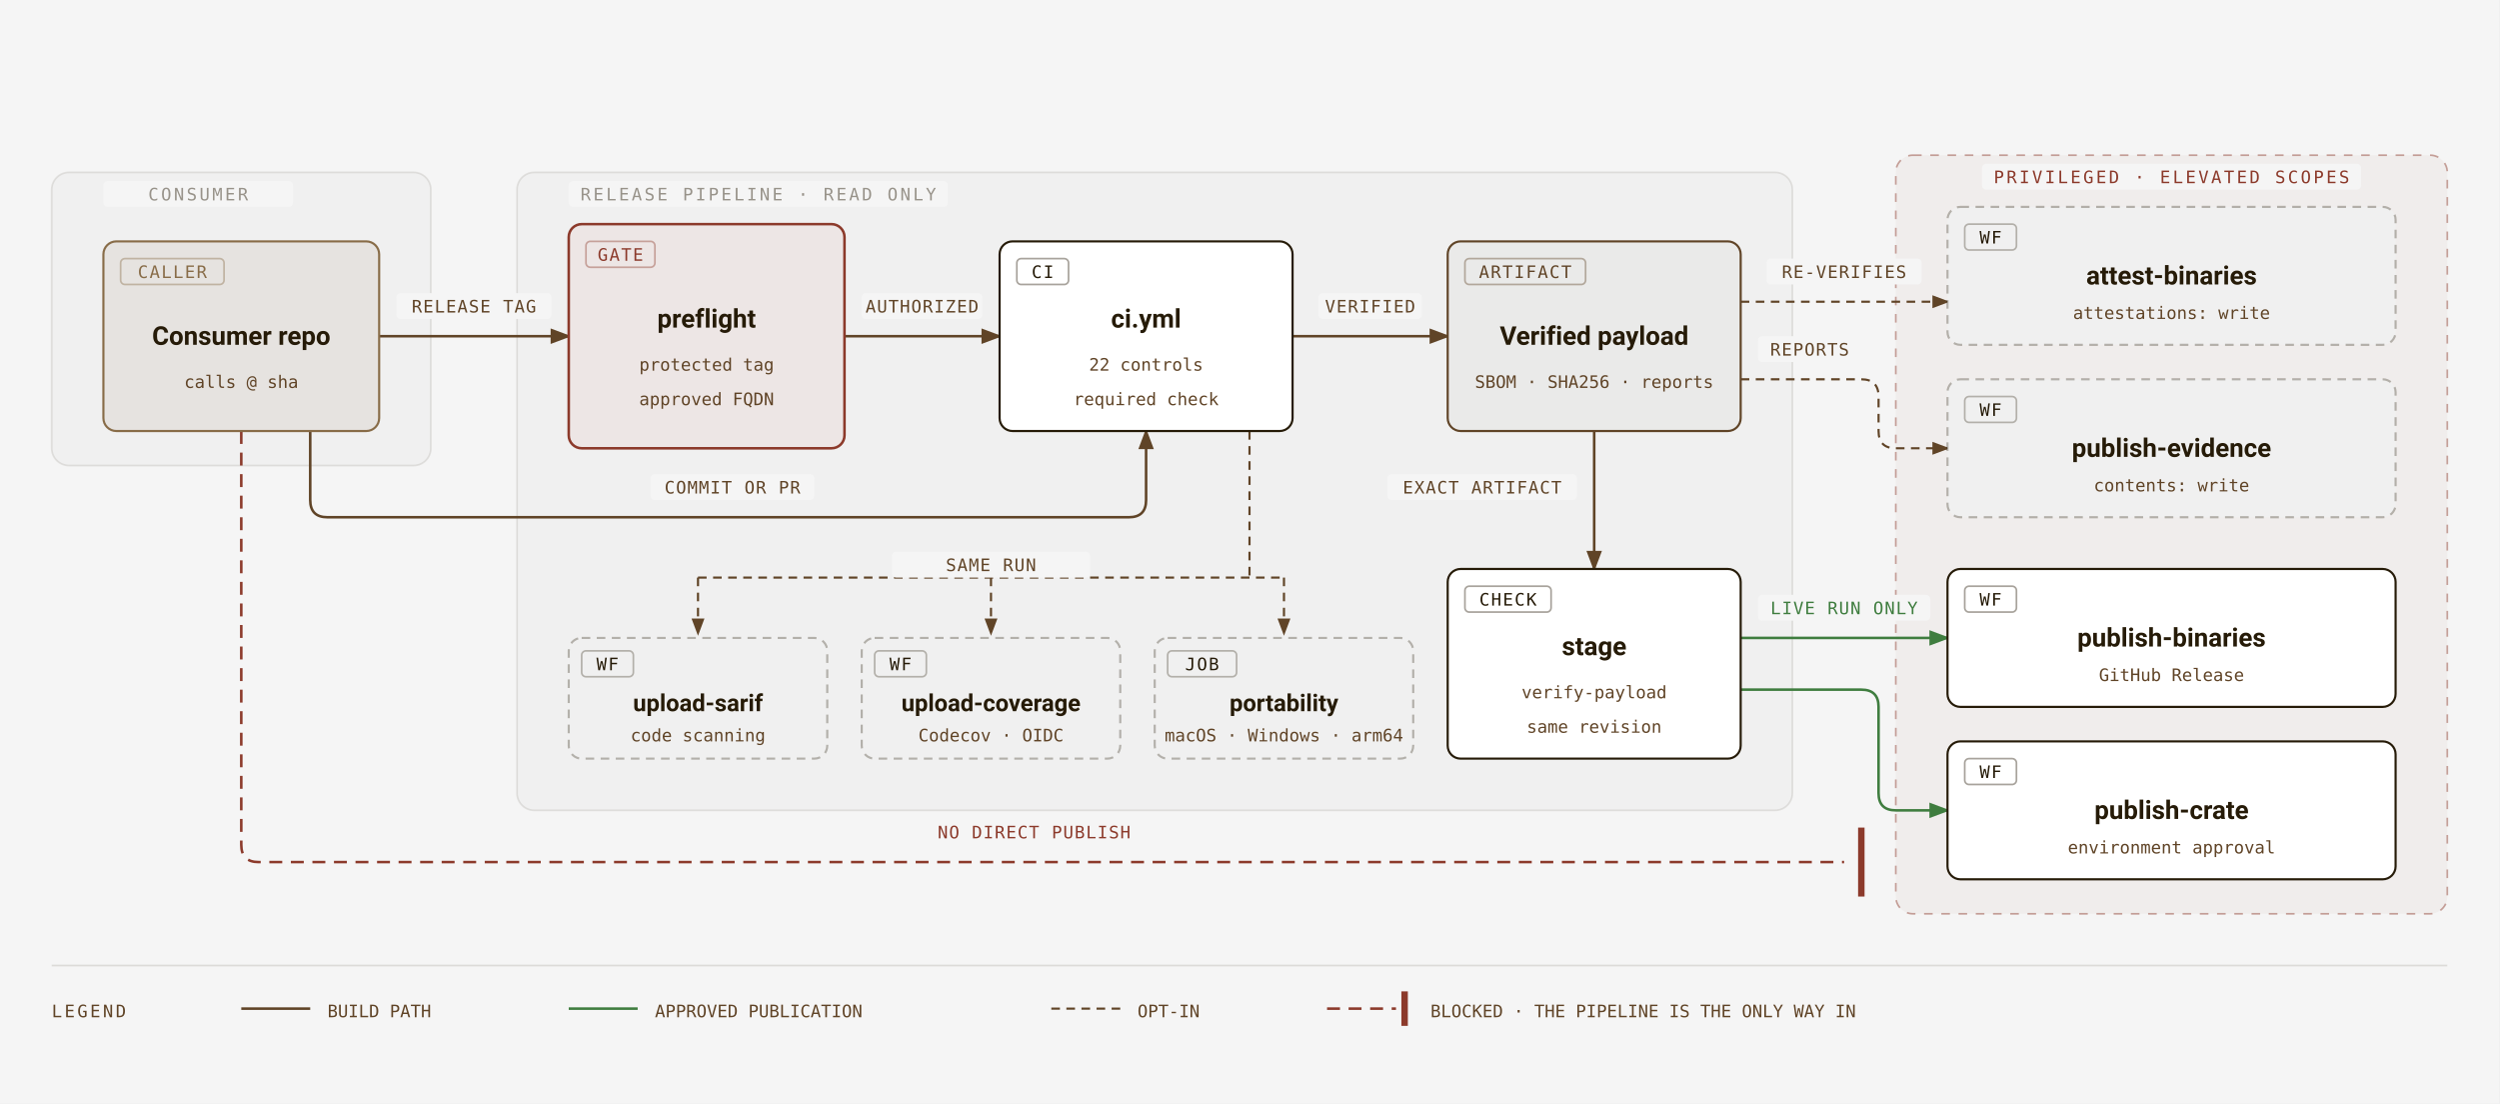
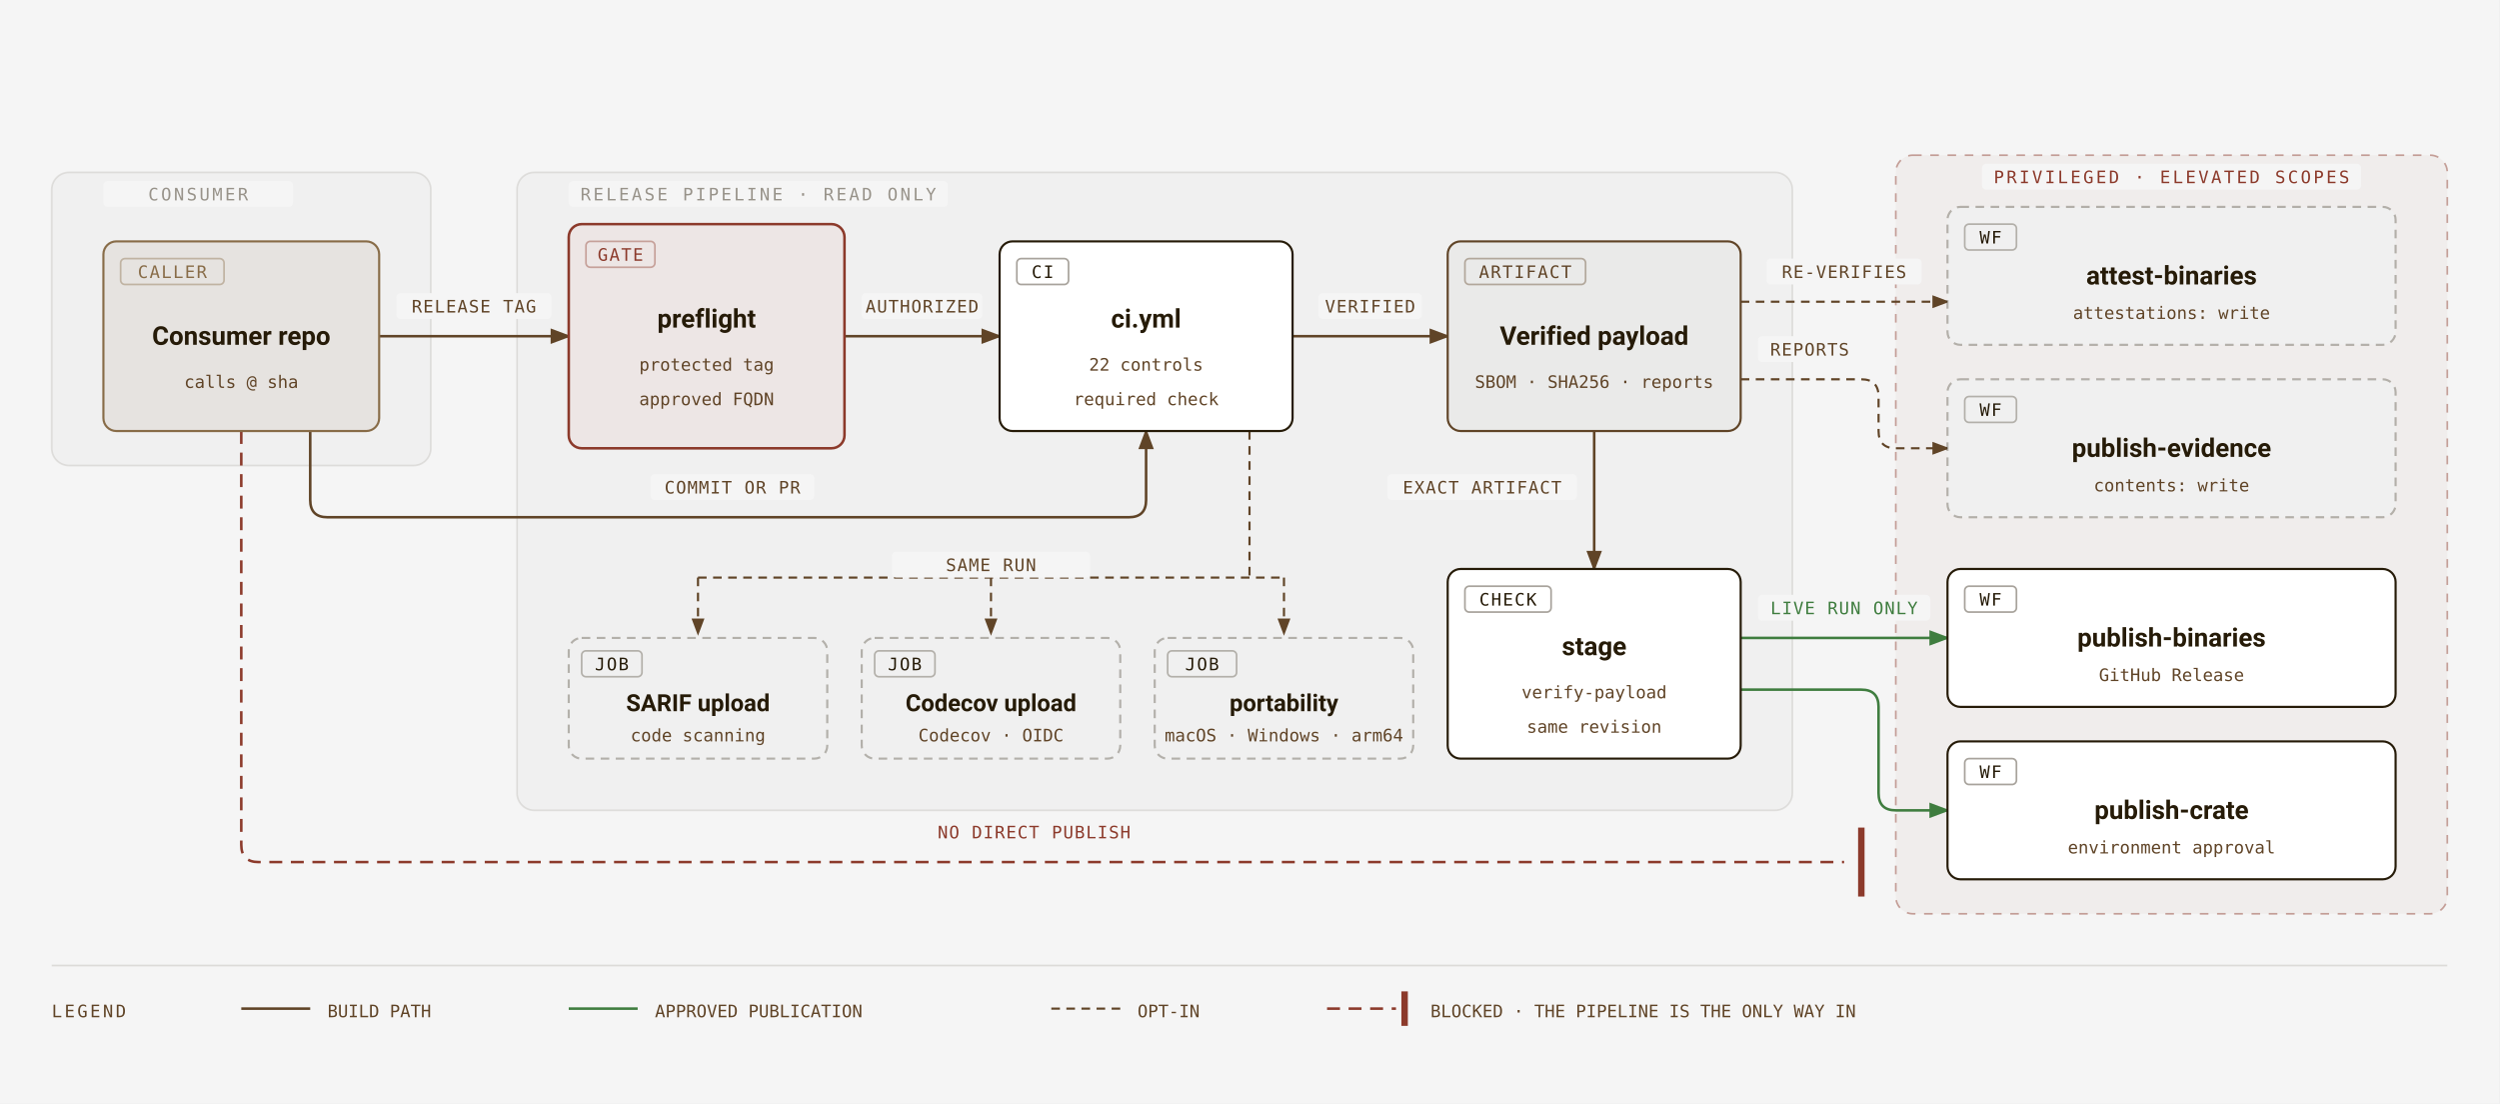
<svg xmlns="http://www.w3.org/2000/svg" viewBox="0 0 1160 512" width="1160" height="512" role="img" aria-labelledby="how-it-works-title how-it-works-desc">
  <defs>
    <marker id="hiw-arrow" markerWidth="8" markerHeight="6" refX="7" refY="3" orient="auto">
      <polygon points="0 0, 8 3, 0 6" fill="#604427" />
    </marker>
    <marker id="hiw-arrow-accent" markerWidth="8" markerHeight="6" refX="7" refY="3" orient="auto">
      <polygon points="0 0, 8 3, 0 6" fill="#8c3a2b" />
    </marker>
    <marker id="hiw-arrow-link" markerWidth="8" markerHeight="6" refX="7" refY="3" orient="auto">
      <polygon points="0 0, 8 3, 0 6" fill="#3f7d3f" />
    </marker>
  </defs>
  <rect width="100%" height="100%" fill="#f5f5f5" />
  <rect x="24" y="80" width="176" height="136" rx="8" fill="rgba(38,27,8,0.02)" stroke="rgba(38,27,8,0.10)" stroke-width="0.8" />
  <rect x="48" y="84" width="88" height="12" rx="2" fill="#f5f5f5" />
  <text x="92" y="93" fill="rgba(38,27,8,0.45)" font-size="8" font-family="ui-monospace, SFMono-Regular, Menlo, Consolas, monospace" text-anchor="middle" letter-spacing="0.14em">CONSUMER</text>
  <rect x="240" y="80" width="592" height="296" rx="8" fill="rgba(38,27,8,0.02)" stroke="rgba(38,27,8,0.10)" stroke-width="0.8" />
  <rect x="264" y="84" width="176" height="12" rx="2" fill="#f5f5f5" />
  <text x="352" y="93" fill="rgba(38,27,8,0.45)" font-size="8" font-family="ui-monospace, SFMono-Regular, Menlo, Consolas, monospace" text-anchor="middle" letter-spacing="0.14em">RELEASE PIPELINE · READ ONLY</text>
  <rect x="880" y="72" width="256" height="352" rx="8" fill="rgba(140,58,43,0.04)" stroke="rgba(140,58,43,0.45)" stroke-width="0.8" stroke-dasharray="4,4" />
  <rect x="920" y="76" width="176" height="12" rx="2" fill="#f5f5f5" />
  <text x="1008" y="85" fill="#8c3a2b" font-size="8" font-family="ui-monospace, SFMono-Regular, Menlo, Consolas, monospace" text-anchor="middle" letter-spacing="0.14em">PRIVILEGED · ELEVATED SCOPES</text>
  <line x1="176" y1="156" x2="264" y2="156" stroke="#604427" stroke-width="1.2" marker-end="url(#hiw-arrow)" />
  <rect x="184" y="136" width="72" height="12" rx="2" fill="#f5f5f5" />
  <text x="220" y="145" fill="#604427" font-size="8" font-family="ui-monospace, SFMono-Regular, Menlo, Consolas, monospace" text-anchor="middle" letter-spacing="0.06em">RELEASE TAG</text>
  <line x1="392" y1="156" x2="464" y2="156" stroke="#604427" stroke-width="1.2" marker-end="url(#hiw-arrow)" />
  <rect x="400" y="136" width="56" height="12" rx="2" fill="#f5f5f5" />
  <text x="428" y="145" fill="#604427" font-size="8" font-family="ui-monospace, SFMono-Regular, Menlo, Consolas, monospace" text-anchor="middle" letter-spacing="0.06em">AUTHORIZED</text>
  <line x1="600" y1="156" x2="672" y2="156" stroke="#604427" stroke-width="1.2" marker-end="url(#hiw-arrow)" />
  <rect x="612" y="136" width="48" height="12" rx="2" fill="#f5f5f5" />
  <text x="636" y="145" fill="#604427" font-size="8" font-family="ui-monospace, SFMono-Regular, Menlo, Consolas, monospace" text-anchor="middle" letter-spacing="0.06em">VERIFIED</text>
  <line x1="740" y1="200" x2="740" y2="264" stroke="#604427" stroke-width="1.2" marker-end="url(#hiw-arrow)" />
  <rect x="644" y="220" width="88" height="12" rx="2" fill="#f5f5f5" />
  <text x="688" y="229" fill="#604427" font-size="8" font-family="ui-monospace, SFMono-Regular, Menlo, Consolas, monospace" text-anchor="middle" letter-spacing="0.06em">EXACT ARTIFACT</text>
  <line x1="808" y1="296" x2="904" y2="296" stroke="#3f7d3f" stroke-width="1.2" marker-end="url(#hiw-arrow-link)" />
  <rect x="816" y="276" width="80" height="12" rx="2" fill="#f5f5f5" />
  <text x="856" y="285" fill="#3f7d3f" font-size="8" font-family="ui-monospace, SFMono-Regular, Menlo, Consolas, monospace" text-anchor="middle" letter-spacing="0.06em">LIVE RUN ONLY</text>
  <path d="M 808,320 H 864 Q 872,320 872,328 V 368 Q 872,376 880,376 H 904" fill="none" stroke="#3f7d3f" stroke-width="1.2" marker-end="url(#hiw-arrow-link)" />
  <line x1="808" y1="140" x2="904" y2="140" stroke="#604427" stroke-width="1" stroke-dasharray="4,3" marker-end="url(#hiw-arrow)" />
  <rect x="820" y="120" width="72" height="12" rx="2" fill="#f5f5f5" />
  <text x="856" y="129" fill="#604427" font-size="8" font-family="ui-monospace, SFMono-Regular, Menlo, Consolas, monospace" text-anchor="middle" letter-spacing="0.06em">RE-VERIFIES</text>
  <path d="M 808,176 H 864 Q 872,176 872,184 V 200 Q 872,208 880,208 H 904" fill="none" stroke="#604427" stroke-width="1" stroke-dasharray="4,3" marker-end="url(#hiw-arrow)" />
  <rect x="816" y="156" width="48" height="12" rx="2" fill="#f5f5f5" />
  <text x="840" y="165" fill="#604427" font-size="8" font-family="ui-monospace, SFMono-Regular, Menlo, Consolas, monospace" text-anchor="middle" letter-spacing="0.06em">REPORTS</text>
  <path d="M 144,200 V 232 Q 144,240 152,240 H 524 Q 532,240 532,232 V 200" fill="none" stroke="#604427" stroke-width="1.2" marker-end="url(#hiw-arrow)" />
  <rect x="302" y="220" width="76" height="12" rx="2" fill="#f5f5f5" />
  <text x="340" y="229" fill="#604427" font-size="8" font-family="ui-monospace, SFMono-Regular, Menlo, Consolas, monospace" text-anchor="middle" letter-spacing="0.06em">COMMIT OR PR</text>
  <path d="M 580,200 V 268" fill="none" stroke="#604427" stroke-width="1" stroke-dasharray="4,3" />
  <line x1="324" y1="268" x2="596" y2="268" stroke="#604427" stroke-width="1" stroke-dasharray="4,3" />
  <line x1="324" y1="268" x2="324" y2="294" stroke="#604427" stroke-width="1" stroke-dasharray="4,3" marker-end="url(#hiw-arrow)" />
  <line x1="460" y1="268" x2="460" y2="294" stroke="#604427" stroke-width="1" stroke-dasharray="4,3" marker-end="url(#hiw-arrow)" />
  <line x1="596" y1="268" x2="596" y2="294" stroke="#604427" stroke-width="1" stroke-dasharray="4,3" marker-end="url(#hiw-arrow)" />
  <rect x="414" y="256" width="92" height="12" rx="2" fill="#f5f5f5" />
  <text x="460" y="265" fill="#604427" font-size="8" font-family="ui-monospace, SFMono-Regular, Menlo, Consolas, monospace" text-anchor="middle" letter-spacing="0.06em">SAME RUN</text>
  <path d="M 112,200 V 392 Q 112,400 120,400 H 856" fill="none" stroke="#8c3a2b" stroke-width="1.2" stroke-dasharray="6,4" />
  <line x1="864" y1="384" x2="864" y2="416" stroke="#8c3a2b" stroke-width="3" />
  <rect x="428" y="380" width="104" height="12" rx="2" fill="#f5f5f5" />
  <text x="480" y="389" fill="#8c3a2b" font-size="8" font-family="ui-monospace, SFMono-Regular, Menlo, Consolas, monospace" text-anchor="middle" letter-spacing="0.06em">NO DIRECT PUBLISH</text>
  <rect x="48" y="112" width="128" height="88" rx="6" fill="#f5f5f5" />
  <rect x="48" y="112" width="128" height="88" rx="6" fill="rgba(96,68,39,0.10)" stroke="#886c48" stroke-width="1" />
  <rect x="56" y="120" width="48" height="12" rx="2" fill="transparent" stroke="rgba(136,108,72,0.40)" stroke-width="0.8" />
  <text x="80" y="129" fill="#886c48" font-size="8" font-family="ui-monospace, SFMono-Regular, Menlo, Consolas, monospace" text-anchor="middle" letter-spacing="0.08em">CALLER</text>
  <text x="112" y="160" fill="#261b08" font-size="12" font-weight="600" font-family="ui-sans-serif, -apple-system, 'Segoe UI', Roboto, Helvetica, Arial, sans-serif" text-anchor="middle">Consumer repo</text>
  <text x="112" y="180" fill="#604427" font-size="8" font-family="ui-monospace, SFMono-Regular, Menlo, Consolas, monospace" text-anchor="middle">calls @ sha</text>
  <rect x="264" y="104" width="128" height="104" rx="6" fill="#f5f5f5" />
  <rect x="264" y="104" width="128" height="104" rx="6" fill="rgba(140,58,43,0.08)" stroke="#8c3a2b" stroke-width="1.2" />
  <rect x="272" y="112" width="32" height="12" rx="2" fill="transparent" stroke="rgba(140,58,43,0.40)" stroke-width="0.8" />
  <text x="288" y="121" fill="#8c3a2b" font-size="8" font-family="ui-monospace, SFMono-Regular, Menlo, Consolas, monospace" text-anchor="middle" letter-spacing="0.08em">GATE</text>
  <text x="328" y="152" fill="#261b08" font-size="12" font-weight="600" font-family="ui-sans-serif, -apple-system, 'Segoe UI', Roboto, Helvetica, Arial, sans-serif" text-anchor="middle">preflight</text>
  <text x="328" y="172" fill="#604427" font-size="8" font-family="ui-monospace, SFMono-Regular, Menlo, Consolas, monospace" text-anchor="middle">protected tag</text>
  <text x="328" y="188" fill="#604427" font-size="8" font-family="ui-monospace, SFMono-Regular, Menlo, Consolas, monospace" text-anchor="middle">approved FQDN</text>
  <rect x="464" y="112" width="136" height="88" rx="6" fill="#f5f5f5" />
  <rect x="464" y="112" width="136" height="88" rx="6" fill="#ffffff" stroke="#261b08" stroke-width="1" />
  <rect x="472" y="120" width="24" height="12" rx="2" fill="transparent" stroke="rgba(38,27,8,0.40)" stroke-width="0.8" />
  <text x="484" y="129" fill="#261b08" font-size="8" font-family="ui-monospace, SFMono-Regular, Menlo, Consolas, monospace" text-anchor="middle" letter-spacing="0.08em">CI</text>
  <text x="532" y="152" fill="#261b08" font-size="12" font-weight="600" font-family="ui-sans-serif, -apple-system, 'Segoe UI', Roboto, Helvetica, Arial, sans-serif" text-anchor="middle">ci.yml</text>
  <text x="532" y="172" fill="#604427" font-size="8" font-family="ui-monospace, SFMono-Regular, Menlo, Consolas, monospace" text-anchor="middle">22 controls</text>
  <text x="532" y="188" fill="#604427" font-size="8" font-family="ui-monospace, SFMono-Regular, Menlo, Consolas, monospace" text-anchor="middle">required check</text>
  <rect x="672" y="112" width="136" height="88" rx="6" fill="#f5f5f5" />
  <rect x="672" y="112" width="136" height="88" rx="6" fill="rgba(38,27,8,0.05)" stroke="#604427" stroke-width="1" />
  <rect x="680" y="120" width="56" height="12" rx="2" fill="transparent" stroke="rgba(96,68,39,0.40)" stroke-width="0.8" />
  <text x="708" y="129" fill="#604427" font-size="8" font-family="ui-monospace, SFMono-Regular, Menlo, Consolas, monospace" text-anchor="middle" letter-spacing="0.08em">ARTIFACT</text>
  <text x="740" y="160" fill="#261b08" font-size="12" font-weight="600" font-family="ui-sans-serif, -apple-system, 'Segoe UI', Roboto, Helvetica, Arial, sans-serif" text-anchor="middle">Verified payload</text>
  <text x="740" y="180" fill="#604427" font-size="8" font-family="ui-monospace, SFMono-Regular, Menlo, Consolas, monospace" text-anchor="middle">SBOM · SHA256 · reports</text>
  <rect x="672" y="264" width="136" height="88" rx="6" fill="#f5f5f5" />
  <rect x="672" y="264" width="136" height="88" rx="6" fill="#ffffff" stroke="#261b08" stroke-width="1" />
  <rect x="680" y="272" width="40" height="12" rx="2" fill="transparent" stroke="rgba(38,27,8,0.40)" stroke-width="0.8" />
  <text x="700" y="281" fill="#261b08" font-size="8" font-family="ui-monospace, SFMono-Regular, Menlo, Consolas, monospace" text-anchor="middle" letter-spacing="0.08em">CHECK</text>
  <text x="740" y="304" fill="#261b08" font-size="12" font-weight="600" font-family="ui-sans-serif, -apple-system, 'Segoe UI', Roboto, Helvetica, Arial, sans-serif" text-anchor="middle">stage</text>
  <text x="740" y="324" fill="#604427" font-size="8" font-family="ui-monospace, SFMono-Regular, Menlo, Consolas, monospace" text-anchor="middle">verify-payload</text>
  <text x="740" y="340" fill="#604427" font-size="8" font-family="ui-monospace, SFMono-Regular, Menlo, Consolas, monospace" text-anchor="middle">same revision</text>
  <rect x="264" y="296" width="120" height="56" rx="6" fill="#f5f5f5" />
  <rect x="264" y="296" width="120" height="56" rx="6" fill="rgba(38,27,8,0.02)" stroke="rgba(38,27,8,0.30)" stroke-width="1" stroke-dasharray="4,3" />
-   <rect x="270" y="302" width="24" height="12" rx="2" fill="transparent" stroke="rgba(38,27,8,0.30)" stroke-width="0.8" />
-   <text x="282" y="311" fill="#261b08" font-size="8" font-family="ui-monospace, SFMono-Regular, Menlo, Consolas, monospace" text-anchor="middle" letter-spacing="0.08em">WF</text>
-   <text x="324" y="330" fill="#261b08" font-size="11" font-weight="600" font-family="ui-sans-serif, -apple-system, 'Segoe UI', Roboto, Helvetica, Arial, sans-serif" text-anchor="middle">upload-sarif</text>
+   <rect x="270" y="302" width="28" height="12" rx="2" fill="transparent" stroke="rgba(38,27,8,0.30)" stroke-width="0.8" />
+   <text x="284" y="311" fill="#261b08" font-size="8" font-family="ui-monospace, SFMono-Regular, Menlo, Consolas, monospace" text-anchor="middle" letter-spacing="0.08em">JOB</text>
+   <text x="324" y="330" fill="#261b08" font-size="11" font-weight="600" font-family="ui-sans-serif, -apple-system, 'Segoe UI', Roboto, Helvetica, Arial, sans-serif" text-anchor="middle">SARIF upload</text>
  <text x="324" y="344" fill="#604427" font-size="8" font-family="ui-monospace, SFMono-Regular, Menlo, Consolas, monospace" text-anchor="middle">code scanning</text>
  <rect x="400" y="296" width="120" height="56" rx="6" fill="#f5f5f5" />
  <rect x="400" y="296" width="120" height="56" rx="6" fill="rgba(38,27,8,0.02)" stroke="rgba(38,27,8,0.30)" stroke-width="1" stroke-dasharray="4,3" />
-   <rect x="406" y="302" width="24" height="12" rx="2" fill="transparent" stroke="rgba(38,27,8,0.30)" stroke-width="0.8" />
-   <text x="418" y="311" fill="#261b08" font-size="8" font-family="ui-monospace, SFMono-Regular, Menlo, Consolas, monospace" text-anchor="middle" letter-spacing="0.08em">WF</text>
-   <text x="460" y="330" fill="#261b08" font-size="11" font-weight="600" font-family="ui-sans-serif, -apple-system, 'Segoe UI', Roboto, Helvetica, Arial, sans-serif" text-anchor="middle">upload-coverage</text>
+   <rect x="406" y="302" width="28" height="12" rx="2" fill="transparent" stroke="rgba(38,27,8,0.30)" stroke-width="0.8" />
+   <text x="420" y="311" fill="#261b08" font-size="8" font-family="ui-monospace, SFMono-Regular, Menlo, Consolas, monospace" text-anchor="middle" letter-spacing="0.08em">JOB</text>
+   <text x="460" y="330" fill="#261b08" font-size="11" font-weight="600" font-family="ui-sans-serif, -apple-system, 'Segoe UI', Roboto, Helvetica, Arial, sans-serif" text-anchor="middle">Codecov upload</text>
  <text x="460" y="344" fill="#604427" font-size="8" font-family="ui-monospace, SFMono-Regular, Menlo, Consolas, monospace" text-anchor="middle">Codecov · OIDC</text>
  <rect x="536" y="296" width="120" height="56" rx="6" fill="#f5f5f5" />
  <rect x="536" y="296" width="120" height="56" rx="6" fill="rgba(38,27,8,0.02)" stroke="rgba(38,27,8,0.30)" stroke-width="1" stroke-dasharray="4,3" />
  <rect x="542" y="302" width="32" height="12" rx="2" fill="transparent" stroke="rgba(38,27,8,0.30)" stroke-width="0.8" />
  <text x="558" y="311" fill="#261b08" font-size="8" font-family="ui-monospace, SFMono-Regular, Menlo, Consolas, monospace" text-anchor="middle" letter-spacing="0.08em">JOB</text>
  <text x="596" y="330" fill="#261b08" font-size="11" font-weight="600" font-family="ui-sans-serif, -apple-system, 'Segoe UI', Roboto, Helvetica, Arial, sans-serif" text-anchor="middle">portability</text>
  <text x="596" y="344" fill="#604427" font-size="8" font-family="ui-monospace, SFMono-Regular, Menlo, Consolas, monospace" text-anchor="middle">macOS · Windows · arm64</text>
  <rect x="904" y="96" width="208" height="64" rx="6" fill="#f5f5f5" />
  <rect x="904" y="96" width="208" height="64" rx="6" fill="rgba(38,27,8,0.02)" stroke="rgba(38,27,8,0.30)" stroke-width="1" stroke-dasharray="4,3" />
  <rect x="912" y="104" width="24" height="12" rx="2" fill="transparent" stroke="rgba(38,27,8,0.30)" stroke-width="0.8" />
  <text x="924" y="113" fill="#261b08" font-size="8" font-family="ui-monospace, SFMono-Regular, Menlo, Consolas, monospace" text-anchor="middle" letter-spacing="0.08em">WF</text>
  <text x="1008" y="132" fill="#261b08" font-size="12" font-weight="600" font-family="ui-sans-serif, -apple-system, 'Segoe UI', Roboto, Helvetica, Arial, sans-serif" text-anchor="middle">attest-binaries</text>
  <text x="1008" y="148" fill="#604427" font-size="8" font-family="ui-monospace, SFMono-Regular, Menlo, Consolas, monospace" text-anchor="middle">attestations: write</text>
  <rect x="904" y="176" width="208" height="64" rx="6" fill="#f5f5f5" />
  <rect x="904" y="176" width="208" height="64" rx="6" fill="rgba(38,27,8,0.02)" stroke="rgba(38,27,8,0.30)" stroke-width="1" stroke-dasharray="4,3" />
  <rect x="912" y="184" width="24" height="12" rx="2" fill="transparent" stroke="rgba(38,27,8,0.30)" stroke-width="0.8" />
  <text x="924" y="193" fill="#261b08" font-size="8" font-family="ui-monospace, SFMono-Regular, Menlo, Consolas, monospace" text-anchor="middle" letter-spacing="0.08em">WF</text>
  <text x="1008" y="212" fill="#261b08" font-size="12" font-weight="600" font-family="ui-sans-serif, -apple-system, 'Segoe UI', Roboto, Helvetica, Arial, sans-serif" text-anchor="middle">publish-evidence</text>
  <text x="1008" y="228" fill="#604427" font-size="8" font-family="ui-monospace, SFMono-Regular, Menlo, Consolas, monospace" text-anchor="middle">contents: write</text>
  <rect x="904" y="264" width="208" height="64" rx="6" fill="#f5f5f5" />
  <rect x="904" y="264" width="208" height="64" rx="6" fill="#ffffff" stroke="#261b08" stroke-width="1" />
  <rect x="912" y="272" width="24" height="12" rx="2" fill="transparent" stroke="rgba(38,27,8,0.40)" stroke-width="0.8" />
  <text x="924" y="281" fill="#261b08" font-size="8" font-family="ui-monospace, SFMono-Regular, Menlo, Consolas, monospace" text-anchor="middle" letter-spacing="0.08em">WF</text>
  <text x="1008" y="300" fill="#261b08" font-size="12" font-weight="600" font-family="ui-sans-serif, -apple-system, 'Segoe UI', Roboto, Helvetica, Arial, sans-serif" text-anchor="middle">publish-binaries</text>
  <text x="1008" y="316" fill="#604427" font-size="8" font-family="ui-monospace, SFMono-Regular, Menlo, Consolas, monospace" text-anchor="middle">GitHub Release</text>
  <rect x="904" y="344" width="208" height="64" rx="6" fill="#f5f5f5" />
  <rect x="904" y="344" width="208" height="64" rx="6" fill="#ffffff" stroke="#261b08" stroke-width="1" />
  <rect x="912" y="352" width="24" height="12" rx="2" fill="transparent" stroke="rgba(38,27,8,0.40)" stroke-width="0.8" />
  <text x="924" y="361" fill="#261b08" font-size="8" font-family="ui-monospace, SFMono-Regular, Menlo, Consolas, monospace" text-anchor="middle" letter-spacing="0.08em">WF</text>
  <text x="1008" y="380" fill="#261b08" font-size="12" font-weight="600" font-family="ui-sans-serif, -apple-system, 'Segoe UI', Roboto, Helvetica, Arial, sans-serif" text-anchor="middle">publish-crate</text>
  <text x="1008" y="396" fill="#604427" font-size="8" font-family="ui-monospace, SFMono-Regular, Menlo, Consolas, monospace" text-anchor="middle">environment approval</text>
  <line x1="24" y1="448" x2="1136" y2="448" stroke="rgba(38,27,8,0.12)" stroke-width="0.8" />
  <text x="24" y="472" fill="#604427" font-size="8" font-family="ui-monospace, SFMono-Regular, Menlo, Consolas, monospace" letter-spacing="0.14em">LEGEND</text>
  <line x1="112" y1="468" x2="144" y2="468" stroke="#604427" stroke-width="1.2" />
  <text x="152" y="472" fill="#604427" font-size="8" font-family="ui-monospace, SFMono-Regular, Menlo, Consolas, monospace">BUILD PATH</text>
  <line x1="264" y1="468" x2="296" y2="468" stroke="#3f7d3f" stroke-width="1.2" />
  <text x="304" y="472" fill="#604427" font-size="8" font-family="ui-monospace, SFMono-Regular, Menlo, Consolas, monospace">APPROVED PUBLICATION</text>
  <line x1="488" y1="468" x2="520" y2="468" stroke="#604427" stroke-width="1" stroke-dasharray="4,3" />
  <text x="528" y="472" fill="#604427" font-size="8" font-family="ui-monospace, SFMono-Regular, Menlo, Consolas, monospace">OPT-IN</text>
  <line x1="616" y1="468" x2="648" y2="468" stroke="#8c3a2b" stroke-width="1.2" stroke-dasharray="6,4" />
  <line x1="652" y1="460" x2="652" y2="476" stroke="#8c3a2b" stroke-width="3" />
  <text x="664" y="472" fill="#604427" font-size="8" font-family="ui-monospace, SFMono-Regular, Menlo, Consolas, monospace">BLOCKED · THE PIPELINE IS THE ONLY WAY IN</text>
</svg>
